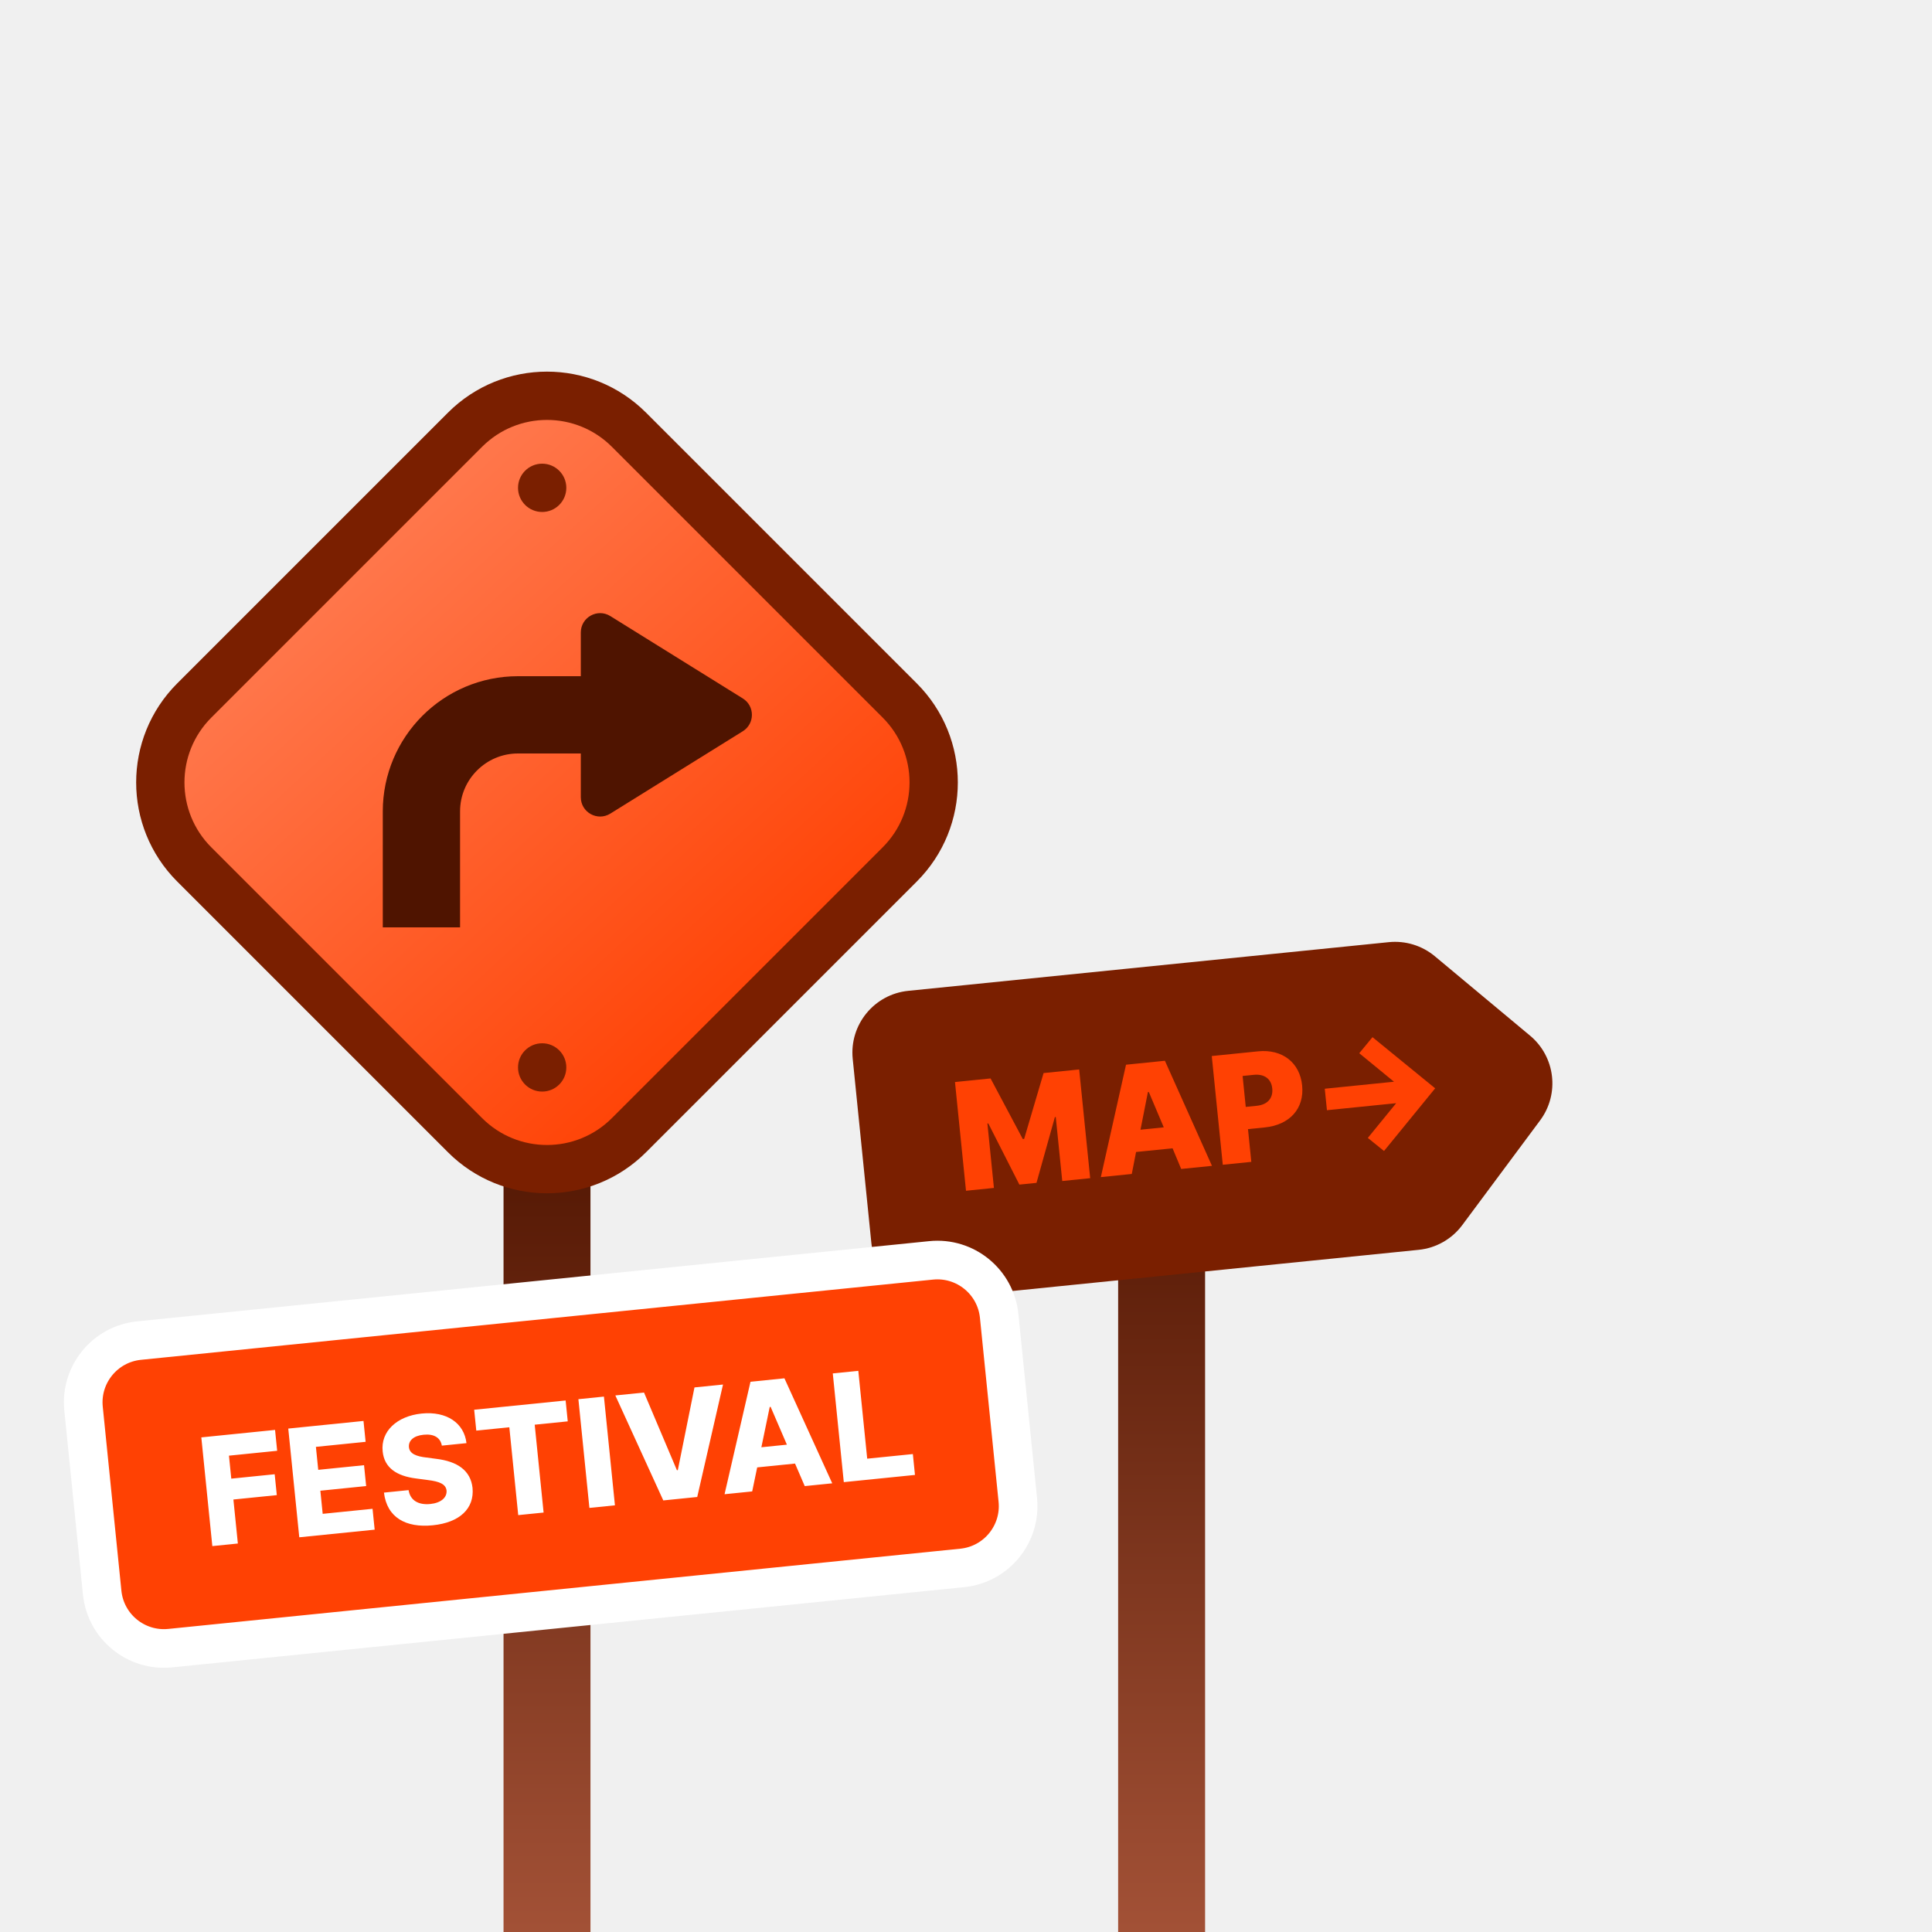
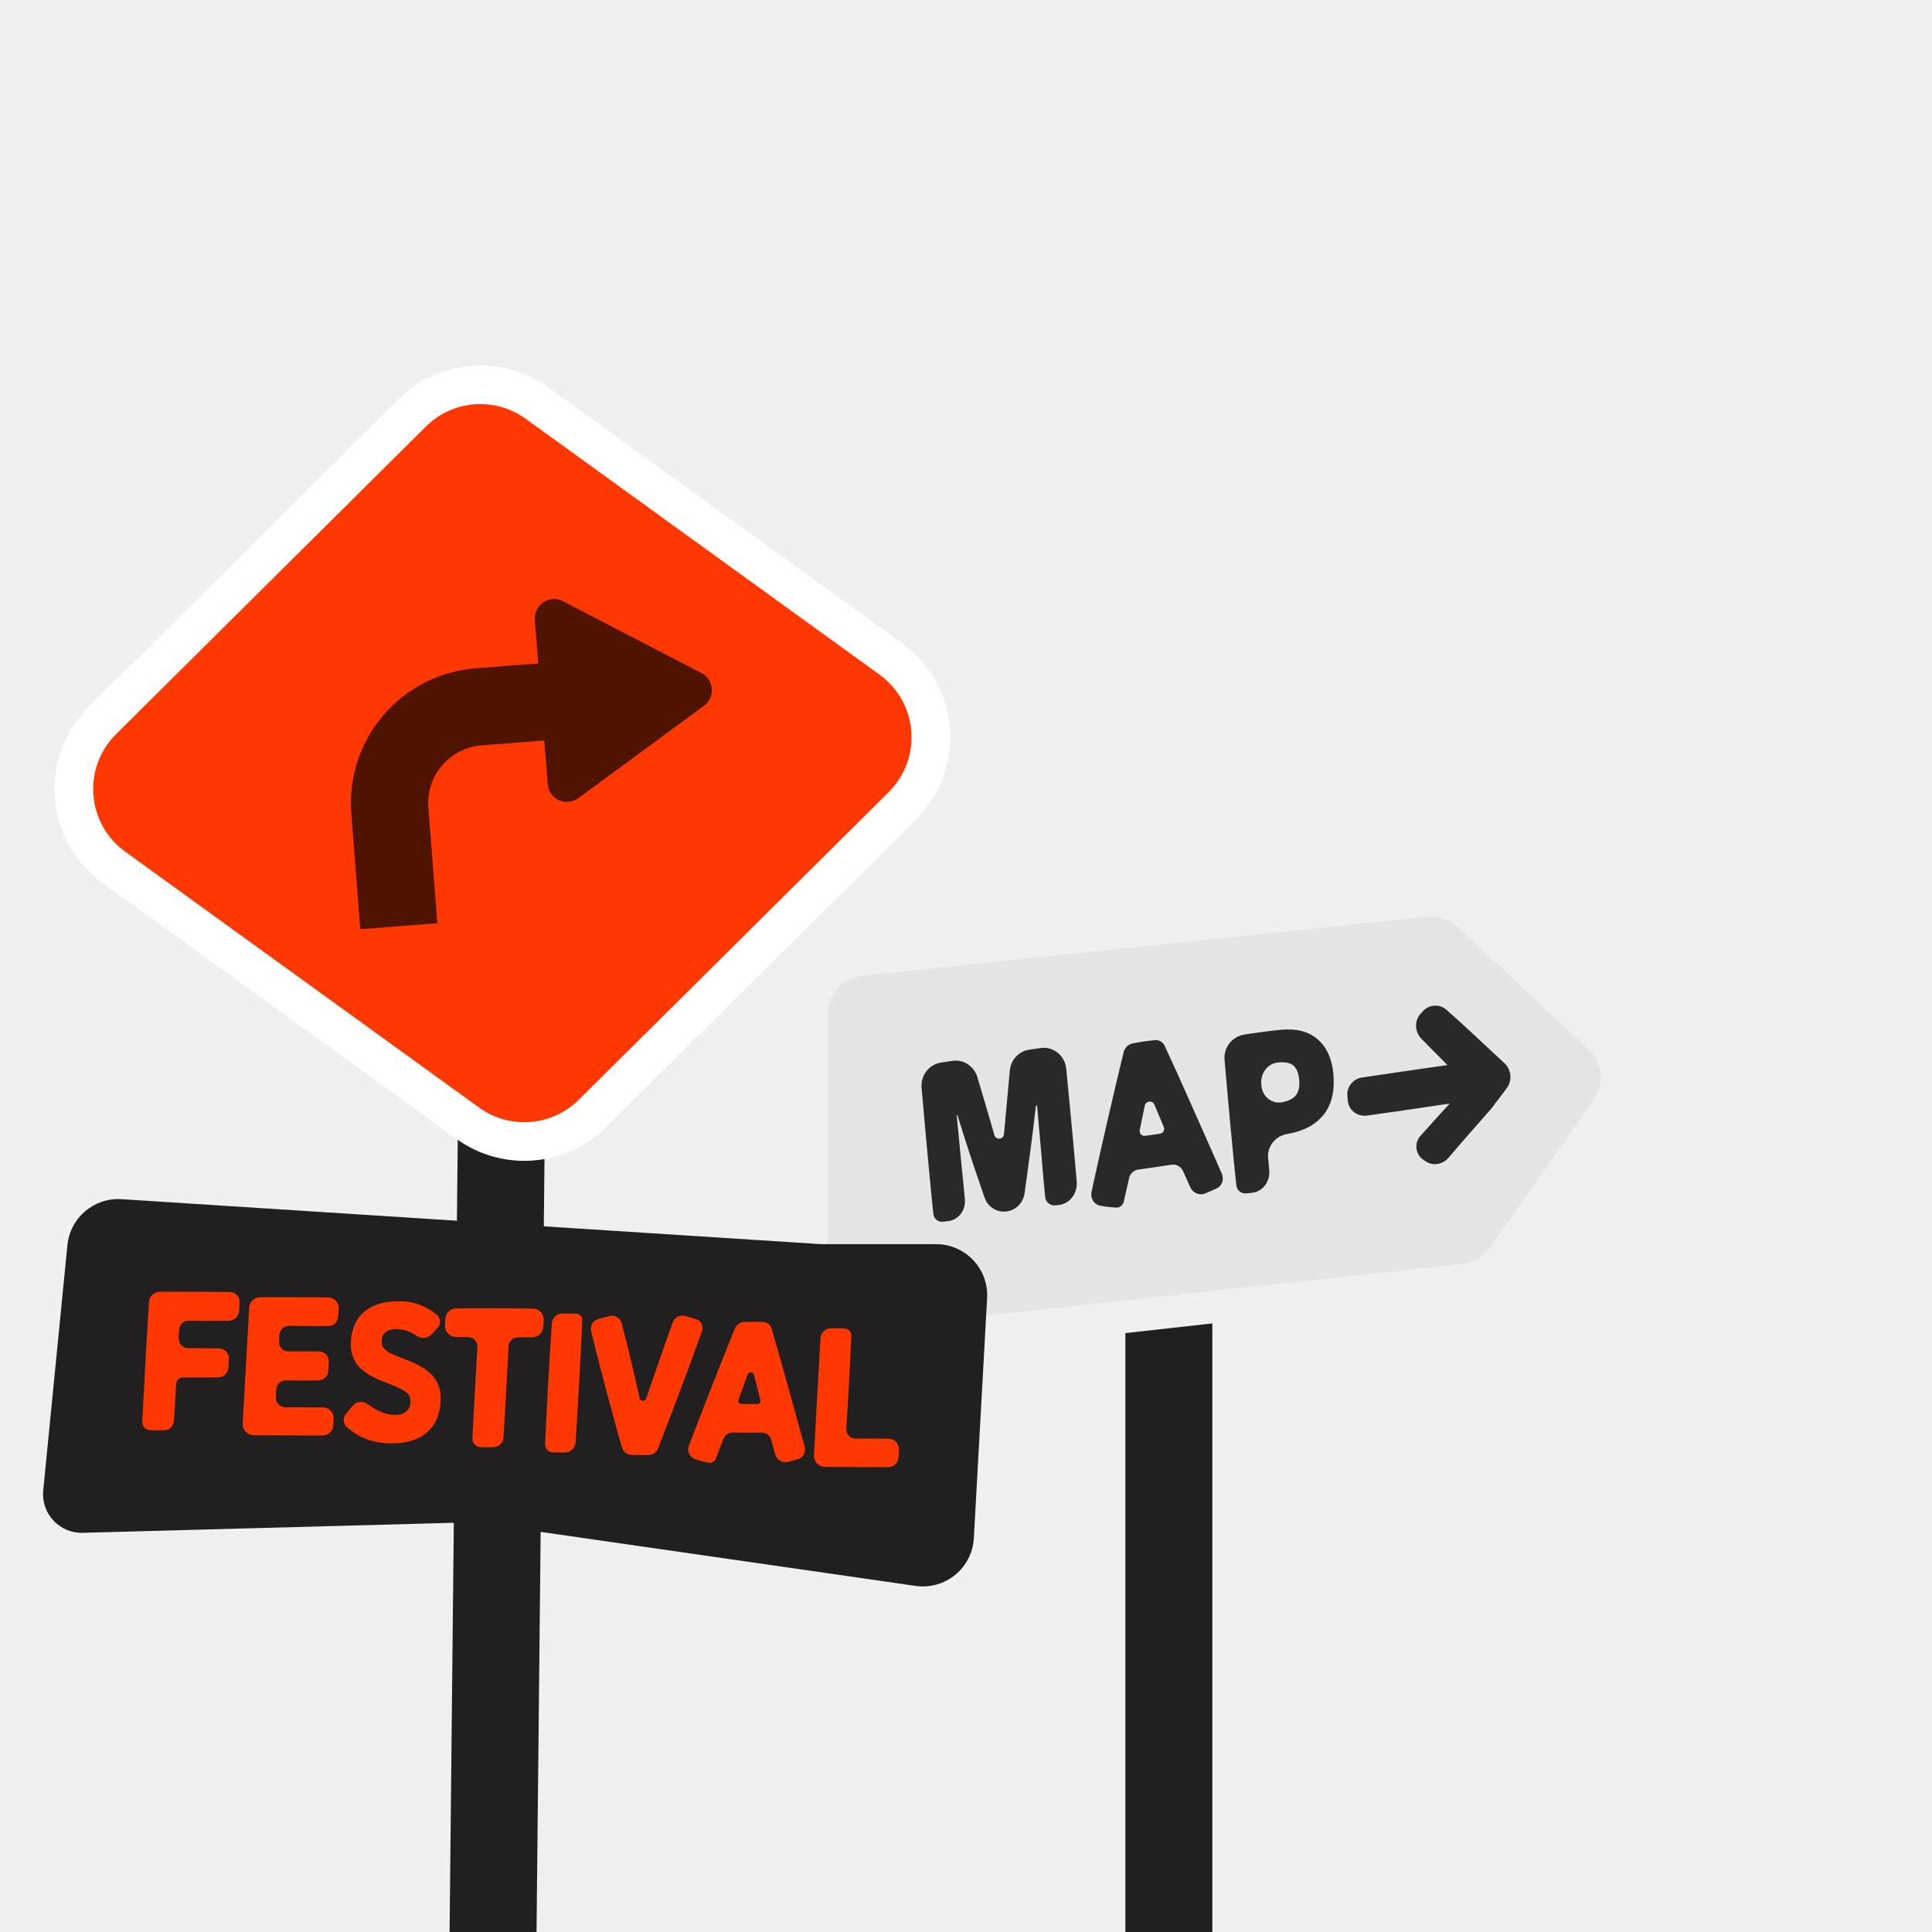
- <svg xmlns="http://www.w3.org/2000/svg" width="300" height="300" viewBox="0 0 300 300" fill="none">
-   <g clip-path="url(#clip0_2073_10204)">
-     <path d="M180.375 171L180.375 321" stroke="url(#paint0_linear_2073_10204)" stroke-width="13.5" />
-     <path d="M132.409 164.422C131.873 159.123 135.733 154.393 141.031 153.856L215.653 146.298C218.233 146.037 220.809 146.825 222.8 148.485L237.586 160.813C241.515 164.09 242.202 169.866 239.149 173.972L227.06 190.233C225.444 192.407 222.989 193.8 220.294 194.073L145.868 201.612C140.57 202.149 135.84 198.289 135.303 192.99L132.409 164.422Z" fill="#7A1F00" />
-     <path d="M148.289 168.018L153.815 167.459L158.82 176.869L159.03 176.848L162.046 166.625L167.573 166.065L169.283 182.947L164.946 183.387L163.939 173.453L163.8 173.467L160.946 183.674L158.288 183.943L153.463 174.444L153.323 174.458L154.336 184.461L149.999 184.901L148.289 168.018ZM175.742 182.293L170.938 182.78L174.848 165.328L180.887 164.716L188.194 181.032L183.414 181.516L182.076 178.307L176.409 178.88L175.742 182.293ZM177.095 175.419L180.709 175.053L178.387 169.563L178.247 169.578L177.095 175.419ZM189.873 180.862L188.163 163.98L195.345 163.252C199.122 162.869 201.835 164.998 202.194 168.542C202.56 172.156 200.247 174.676 196.4 175.065L193.788 175.33L194.303 180.413L189.873 180.862ZM193.439 171.879L195.164 171.704C196.843 171.534 197.705 170.504 197.554 169.012C197.405 167.543 196.357 166.73 194.678 166.9L192.952 167.075L193.439 171.879ZM214.91 178.726L212.396 176.696L216.797 171.303L206.047 172.392L205.709 169.057L216.459 167.969L211.064 163.544L213.12 161.051L222.852 168.994L214.91 178.726Z" fill="#FF4103" />
-     <path d="M84.938 171L84.938 321" stroke="url(#paint1_linear_2073_10204)" stroke-width="13.5" />
-     <rect x="12" y="209.139" width="142.906" height="48" rx="9.643" transform="rotate(-5.78379 12 209.139)" fill="#FF4103" stroke="white" stroke-width="6" />
-     <path d="M32.971 240.078L31.261 223.196L42.71 222.036L43.038 225.277L35.553 226.035L35.914 229.603L42.653 228.92L42.982 232.162L36.243 232.844L36.935 239.676L32.971 240.078ZM46.472 238.71L44.762 221.828L56.444 220.645L56.773 223.886L49.054 224.668L49.416 228.235L56.528 227.515L56.856 230.756L49.744 231.477L50.108 235.068L57.849 234.284L58.178 237.525L46.472 238.71ZM68.611 224.477C68.393 223.251 67.41 222.62 65.778 222.785C64.169 222.948 63.424 223.731 63.497 224.689C63.58 225.741 64.658 226.15 66.207 226.323L67.711 226.524C71.026 226.918 73.077 228.336 73.375 231.038C73.675 234.235 71.399 236.421 67.202 236.846C63.005 237.271 60.083 235.636 59.621 231.772L63.445 231.385C63.704 233.007 65.001 233.724 66.82 233.54C68.499 233.37 69.426 232.522 69.341 231.447C69.218 230.47 68.303 230.044 66.395 229.814L64.581 229.573C61.597 229.192 59.679 227.926 59.421 225.384C59.082 222.262 61.644 219.883 65.468 219.495C69.362 219.101 72.072 220.97 72.435 224.09L68.611 224.477ZM73.958 222.145L73.63 218.904L87.831 217.466L88.159 220.707L83.029 221.226L84.41 234.868L80.47 235.267L79.088 221.626L73.958 222.145ZM93.777 216.863L95.487 233.746L91.523 234.147L89.813 217.265L93.777 216.863ZM100.003 216.233L105.111 228.295L105.251 228.281L107.838 215.439L112.268 214.99L108.265 232.451L102.995 232.985L95.549 216.684L100.003 216.233ZM116.8 231.587L112.509 232.022L116.535 214.558L121.805 214.024L129.228 230.328L124.961 230.76L123.452 227.262L117.576 227.857L116.8 231.587ZM118.225 224.729L122.189 224.327L119.663 218.458L119.523 218.472L118.225 224.729ZM131.024 230.146L129.314 213.264L133.278 212.862L134.659 226.503L141.748 225.785L142.076 229.027L131.024 230.146Z" fill="white" />
-     <path d="M72.21 66.728C79.239 59.699 90.636 59.699 97.665 66.728L139.71 108.772C146.739 115.802 146.739 127.198 139.71 134.228L97.665 176.272C90.636 183.302 79.239 183.302 72.21 176.272L30.165 134.228C23.136 127.198 23.136 115.802 30.165 108.772L72.21 66.728Z" fill="url(#paint2_linear_2073_10204)" stroke="#7A1F00" stroke-width="7.5" />
-     <path d="M95.438 111H80.438C72.153 111 65.438 117.716 65.438 126V144" stroke="#4F1400" stroke-width="12" />
-     <path d="M115.34 108.452C117.228 109.626 117.228 112.374 115.34 113.548L94.772 126.336C92.773 127.579 90.188 126.142 90.188 123.789L90.188 98.211C90.188 95.858 92.773 94.421 94.772 95.664L115.34 108.452Z" fill="#4F1400" />
-     <circle cx="84.188" cy="75.75" r="3.75" fill="#7A1F00" />
-     <circle cx="84.188" cy="165.75" r="3.75" fill="#7A1F00" />
+ <svg xmlns="http://www.w3.org/2000/svg" width="100" height="100" viewBox="0 0 100 100" fill="none">
+   <g clip-path="url(#clip0_2290_11060)">
+     <path d="M62.75 68.5L62.75 102L58.25 102L58.25 69L62.75 68.5Z" fill="#211F20" />
+     <path d="M26 53.5L25.5 102" stroke="#211F20" stroke-width="4.5" stroke-linejoin="round" />
+     <path d="M42.836 52.49C42.836 51.466 43.61 50.607 44.629 50.501L73.872 47.446C74.448 47.386 75.022 47.578 75.446 47.974L82.231 54.318C82.96 54.999 83.075 56.113 82.502 56.929L77.121 64.585C76.79 65.056 76.272 65.362 75.7 65.424L45.051 68.74C43.869 68.868 42.836 67.941 42.836 66.751L42.836 52.49Z" fill="#E5E5E5" />
+     <path d="M73.768 52.432C74.036 52.144 74.48 52.125 74.773 52.383C75.712 53.206 77.049 54.479 77.765 55.139C78.071 55.42 78.118 55.908 77.863 56.241C77.656 56.51 77.4 56.849 77.097 57.256C77.081 57.277 76.975 57.399 76.825 57.57C76.67 57.745 76.461 57.983 76.231 58.245C75.77 58.771 75.225 59.397 74.861 59.828C74.623 60.111 74.207 60.199 73.884 59.991C73.849 59.968 73.812 59.945 73.775 59.921C73.42 59.687 73.355 59.21 73.637 58.891C74.137 58.322 74.976 57.401 75.444 56.908C73.282 57.231 71.711 57.46 70.734 57.594C70.343 57.647 69.963 57.386 69.915 56.979C69.91 56.941 69.907 56.904 69.903 56.869C69.898 56.809 69.893 56.742 69.889 56.671C69.87 56.295 70.146 55.979 70.509 55.923C71.38 55.788 72.942 55.561 75.195 55.241C75.201 55.24 75.204 55.238 75.206 55.236C75.209 55.233 75.213 55.227 75.214 55.218C75.218 55.198 75.21 55.184 75.2 55.177L75.192 55.173C75.172 55.158 75.141 55.13 75.11 55.1C75.076 55.067 75.032 55.024 74.981 54.974C74.878 54.872 74.743 54.737 74.595 54.588C74.299 54.289 73.946 53.931 73.676 53.657C73.39 53.367 73.361 52.88 73.641 52.57C73.683 52.524 73.725 52.478 73.768 52.432Z" fill="#292929" stroke="#292929" stroke-width="0.301" />
+     <path d="M66.308 53.351C67.108 53.277 67.731 53.441 68.179 53.843C68.632 54.237 68.894 54.818 68.965 55.585C69.046 56.464 68.879 57.16 68.464 57.675C68.049 58.189 67.424 58.515 66.591 58.651C65.976 58.767 65.531 59.315 65.588 59.937C65.609 60.173 65.628 60.383 65.645 60.567C65.694 61.12 65.349 61.623 64.797 61.69C64.701 61.702 64.6 61.712 64.494 61.722C64.265 61.743 64.068 61.576 64.043 61.347C63.967 60.669 63.858 59.568 63.717 58.045C63.59 56.666 63.495 55.599 63.432 54.846C63.382 54.235 63.808 53.693 64.414 53.599C65.17 53.481 65.802 53.398 66.308 53.351ZM66.368 57.105C66.731 57.032 66.984 56.899 67.125 56.708C67.272 56.509 67.329 56.239 67.298 55.898C67.263 55.524 67.156 55.263 66.977 55.114C66.805 54.965 66.528 54.908 66.148 54.943C65.57 54.997 65.179 55.543 65.234 56.121C65.237 56.155 65.241 56.19 65.244 56.225C65.298 56.792 65.807 57.202 66.368 57.105Z" fill="#292929" stroke="#292929" stroke-width="0.1" />
+     <path d="M62.355 61.73C62.079 61.84 61.776 61.698 61.653 61.428C61.509 61.11 61.384 60.832 61.279 60.594C61.167 60.342 60.901 60.194 60.628 60.236C60.043 60.327 59.472 60.41 58.915 60.486C58.66 60.521 58.451 60.712 58.395 60.963C58.332 61.24 58.239 61.65 58.115 62.195C58.077 62.35 57.939 62.462 57.779 62.455C57.598 62.446 57.405 62.428 57.202 62.398C57.118 62.386 57.038 62.373 56.962 62.359C56.658 62.303 56.48 62.001 56.546 61.699C56.711 60.933 56.962 59.808 57.301 58.323C57.683 56.661 57.985 55.38 58.207 54.478C58.259 54.266 58.422 54.098 58.637 54.055C58.748 54.033 58.87 54.011 59.002 53.989C59.289 53.943 59.55 53.909 59.786 53.887C59.98 53.869 60.155 53.978 60.237 54.153C60.609 54.945 61.125 56.087 61.785 57.58C62.398 58.955 62.868 60.016 63.194 60.764C63.309 61.029 63.218 61.339 62.959 61.465C62.87 61.508 62.775 61.551 62.672 61.594C62.563 61.644 62.457 61.689 62.355 61.73ZM58.944 58.477C58.9 58.683 59.075 58.87 59.283 58.84C59.554 58.8 59.809 58.764 60.047 58.731C60.244 58.703 60.361 58.496 60.283 58.313C60.103 57.888 59.941 57.503 59.798 57.157C59.683 56.877 59.265 56.918 59.205 57.215C59.126 57.612 59.039 58.033 58.944 58.477Z" fill="#292929" stroke="#292929" stroke-width="0.1" />
+     <path d="M48.785 63.187C48.566 63.207 48.381 63.037 48.358 62.819C48.276 62.029 48.19 61.161 48.103 60.215C47.967 58.748 47.85 57.443 47.751 56.299C47.699 55.688 48.115 55.14 48.721 55.046C48.81 55.032 48.903 55.019 48.999 55.004C49.108 54.988 49.211 54.973 49.309 54.959C49.875 54.879 50.394 55.24 50.548 55.791C50.554 55.811 50.56 55.831 50.565 55.851C50.68 56.237 50.8 56.639 50.925 57.057L51.423 58.768C51.516 59.088 51.984 59.043 52.015 58.711C52.077 58.034 52.154 57.2 52.245 56.211L52.316 55.422C52.364 54.893 52.754 54.459 53.279 54.381C53.409 54.362 53.548 54.342 53.697 54.321C53.753 54.313 53.808 54.305 53.861 54.297C54.505 54.203 55.074 54.673 55.138 55.321C55.248 56.44 55.37 57.711 55.501 59.133C55.567 59.847 55.627 60.52 55.68 61.154C55.728 61.725 55.363 62.255 54.794 62.321C54.733 62.328 54.671 62.335 54.608 62.341C54.371 62.362 54.17 62.183 54.146 61.947C54.134 61.823 54.12 61.675 54.104 61.505C54.041 60.823 53.993 60.272 53.961 59.851L53.729 57.244C53.721 57.149 53.578 57.148 53.567 57.243C53.483 57.998 53.376 58.864 53.245 59.838C53.138 60.635 53.05 61.275 52.982 61.757C52.916 62.219 52.569 62.589 52.107 62.651C51.621 62.729 51.167 62.43 51.006 61.965C50.857 61.536 50.665 60.974 50.429 60.277C50.109 59.313 49.836 58.461 49.609 57.721C49.584 57.642 49.464 57.665 49.471 57.748L49.724 60.373C49.771 60.805 49.827 61.371 49.891 62.073C49.94 62.598 49.608 63.082 49.085 63.153C48.987 63.166 48.886 63.178 48.785 63.187Z" fill="#292929" stroke="#292929" stroke-width="0.1" />
+     <path d="M21.341 21.367C23.078 19.642 25.81 19.429 27.794 20.864L46.109 34.109C48.609 35.917 48.891 39.535 46.702 41.709L30.662 57.633C28.924 59.358 26.193 59.571 24.209 58.136L5.894 44.892C3.394 43.084 3.112 39.465 5.301 37.292L21.341 21.367Z" fill="#FF3700" stroke="white" stroke-width="2" />
+     <path d="M29.759 36.197L24.774 36.586C22.021 36.8 19.963 39.206 20.178 41.959L20.644 47.941" stroke="#4F1400" stroke-width="4" />
+     <path d="M36.308 34.836C36.966 35.177 37.037 36.09 36.44 36.529L29.936 41.312C29.304 41.777 28.408 41.367 28.347 40.585L27.684 32.085C27.623 31.303 28.445 30.758 29.141 31.119L36.308 34.836Z" fill="#4F1400" />
+     <path d="M3.489 64.45C3.628 63.031 4.868 61.978 6.291 62.069L42.517 64.398L48.452 64.398C49.97 64.398 51.177 65.673 51.093 67.189L50.406 79.614C50.32 81.164 48.924 82.308 47.388 82.086L24.74 78.823C24.591 78.802 24.441 78.793 24.291 78.797L4.282 79.338C3.079 79.371 2.12 78.341 2.238 77.143L3.489 64.45Z" fill="#211F20" />
+     <path d="M42.34 72.355L42.517 69.275C42.532 69.022 42.724 68.815 42.977 68.806C43.019 68.804 43.063 68.803 43.109 68.802C43.341 68.797 43.546 68.8 43.725 68.81C43.899 68.819 44.022 68.974 44.015 69.148C43.987 69.811 43.949 70.581 43.9 71.46C43.844 72.485 43.795 73.311 43.754 73.938C43.733 74.251 43.987 74.515 44.301 74.511C44.56 74.508 44.846 74.507 45.156 74.508C45.474 74.51 45.753 74.512 45.992 74.517C46.27 74.522 46.492 74.744 46.481 75.021C46.479 75.084 46.476 75.148 46.472 75.215C46.468 75.296 46.463 75.373 46.457 75.445C46.438 75.698 46.226 75.886 45.972 75.888C45.581 75.891 45.014 75.889 44.273 75.884C43.599 75.882 43.072 75.879 42.691 75.874C42.396 75.87 42.167 75.621 42.183 75.326L42.34 72.355Z" fill="#FF3700" stroke="#FF3700" stroke-width="0.1" />
+     <path d="M40.747 75.624C40.493 75.683 40.248 75.521 40.176 75.27C40.092 74.976 40.02 74.718 39.959 74.498C39.895 74.264 39.682 74.102 39.439 74.103C38.92 74.106 38.413 74.105 37.919 74.099C37.693 74.097 37.488 74.236 37.406 74.447C37.316 74.679 37.182 75.023 37.005 75.48C36.951 75.61 36.817 75.689 36.679 75.662C36.523 75.632 36.358 75.591 36.185 75.539C36.114 75.518 36.046 75.496 35.982 75.474C35.725 75.386 35.609 75.101 35.705 74.847C35.947 74.203 36.311 73.258 36.797 72.012C37.343 70.618 37.771 69.544 38.08 68.79C38.152 68.612 38.316 68.487 38.508 68.478C38.607 68.473 38.716 68.469 38.834 68.468C39.089 68.465 39.32 68.469 39.528 68.48C39.698 68.49 39.836 68.607 39.885 68.77C40.106 69.505 40.406 70.564 40.787 71.946C41.142 73.219 41.413 74.201 41.6 74.893C41.666 75.138 41.547 75.395 41.305 75.471C41.223 75.497 41.134 75.522 41.04 75.547C40.939 75.576 40.841 75.601 40.747 75.624ZM38.177 72.43C38.125 72.569 38.227 72.716 38.375 72.717C38.671 72.718 38.946 72.719 39.198 72.722C39.338 72.723 39.441 72.591 39.406 72.456C39.277 71.961 39.166 71.523 39.072 71.143C39.021 70.936 38.727 70.922 38.656 71.122C38.511 71.528 38.352 71.964 38.177 72.43Z" fill="#FF3700" stroke="#FF3700" stroke-width="0.1" />
+     <path d="M32.664 75.251C32.463 75.24 32.298 75.101 32.242 74.908C32.013 74.131 31.721 73.069 31.365 71.722C31.038 70.482 30.8 69.541 30.649 68.9C30.592 68.656 30.718 68.408 30.956 68.334C31.052 68.304 31.157 68.273 31.271 68.243C31.369 68.215 31.462 68.19 31.549 68.167C31.809 68.1 32.065 68.262 32.134 68.522C32.387 69.472 32.696 70.758 33.061 72.379C33.11 72.598 33.416 72.616 33.49 72.404C33.614 72.052 33.855 71.353 34.214 70.308C34.487 69.524 34.706 68.909 34.869 68.465C34.953 68.236 35.185 68.099 35.421 68.158C35.52 68.183 35.631 68.213 35.752 68.247C35.854 68.276 35.946 68.304 36.027 68.331C36.266 68.408 36.366 68.663 36.283 68.899C35.985 69.743 35.593 70.811 35.105 72.103C34.621 73.385 34.257 74.333 34.015 74.947C33.943 75.129 33.777 75.255 33.582 75.26C33.506 75.262 33.423 75.263 33.332 75.262C33.095 75.266 32.872 75.263 32.664 75.251Z" fill="#FF3700" stroke="#FF3700" stroke-width="0.1" />
+     <path d="M28.6 75.121C28.404 75.11 28.259 74.943 28.267 74.746C28.294 74.022 28.344 72.997 28.417 71.671C28.489 70.367 28.554 69.312 28.611 68.505C28.628 68.252 28.824 68.05 29.077 68.042C29.111 68.041 29.146 68.04 29.183 68.04C29.414 68.035 29.631 68.038 29.833 68.049C29.987 68.058 30.096 68.188 30.089 68.342C30.043 69.353 29.988 70.447 29.922 71.624C29.861 72.738 29.801 73.747 29.742 74.652C29.726 74.909 29.527 75.118 29.27 75.127C29.053 75.135 28.829 75.133 28.6 75.121Z" fill="#FF3700" stroke="#FF3700" stroke-width="0.1" />
+     <path d="M27.591 67.784C27.873 67.789 28.1 68.018 28.09 68.3C28.088 68.351 28.086 68.4 28.084 68.448C28.079 68.524 28.073 68.609 28.065 68.702C28.043 68.964 27.824 69.162 27.562 69.165C27.355 69.168 27.11 69.169 26.828 69.169L26.799 69.169C26.518 69.172 26.288 69.394 26.274 69.675C26.248 70.21 26.205 71.008 26.147 72.067C26.085 73.19 26.039 73.971 26.01 74.412C25.994 74.652 25.81 74.841 25.569 74.854C25.333 74.867 25.098 74.867 24.864 74.854C24.648 74.842 24.494 74.659 24.503 74.443C24.522 74.017 24.562 73.238 24.625 72.105C24.682 71.06 24.728 70.267 24.76 69.726C24.779 69.423 24.541 69.166 24.238 69.161L23.598 69.152C23.306 69.147 23.071 68.906 23.082 68.614C23.084 68.55 23.087 68.493 23.09 68.441C23.093 68.381 23.098 68.316 23.102 68.248C23.122 67.983 23.343 67.779 23.61 67.775C24.179 67.766 24.869 67.763 25.681 67.768C26.448 67.768 27.085 67.773 27.591 67.784Z" fill="#FF3700" stroke="#FF3700" stroke-width="0.1" />
+     <path d="M20.235 74.658C19.702 74.652 19.23 74.556 18.817 74.371C18.521 74.239 18.246 74.059 17.991 73.834C17.81 73.673 17.791 73.403 17.941 73.213C18.004 73.133 18.073 73.049 18.148 72.962C18.21 72.888 18.27 72.82 18.328 72.757C18.505 72.565 18.796 72.575 19.007 72.728C19.171 72.848 19.338 72.951 19.508 73.037C19.806 73.187 20.091 73.269 20.363 73.284C20.628 73.299 20.845 73.247 21.014 73.129C21.189 73.005 21.282 72.831 21.295 72.606C21.304 72.439 21.279 72.304 21.221 72.202C21.169 72.101 21.047 71.999 20.856 71.895C20.671 71.787 20.377 71.658 19.974 71.508C19.344 71.282 18.884 71.008 18.595 70.685C18.312 70.357 18.185 69.944 18.212 69.448C18.249 68.784 18.474 68.278 18.887 67.93C19.306 67.577 19.894 67.401 20.653 67.403L20.835 67.404C21.233 67.426 21.607 67.522 21.957 67.692C22.184 67.8 22.39 67.931 22.574 68.085C22.758 68.239 22.777 68.509 22.621 68.692C22.564 68.758 22.503 68.824 22.438 68.891C22.38 68.952 22.322 69.011 22.263 69.068C22.076 69.249 21.788 69.232 21.573 69.086C21.467 69.015 21.364 68.957 21.264 68.913C21.061 68.815 20.833 68.759 20.579 68.745C20.319 68.73 20.111 68.78 19.954 68.893C19.803 69 19.722 69.161 19.71 69.374C19.701 69.53 19.729 69.662 19.792 69.77C19.862 69.872 19.984 69.971 20.158 70.068C20.332 70.164 20.59 70.274 20.93 70.397C21.617 70.649 22.099 70.939 22.376 71.267C22.659 71.59 22.787 72.011 22.758 72.53C22.72 73.217 22.488 73.743 22.063 74.108C21.643 74.478 21.034 74.662 20.235 74.658Z" fill="#FF3700" stroke="#FF3700" stroke-width="0.1" />
+     <path d="M16.717 72.897C16.999 72.9 17.229 73.127 17.218 73.409C17.216 73.463 17.214 73.518 17.21 73.573C17.206 73.646 17.201 73.719 17.196 73.793C17.175 74.054 16.953 74.249 16.691 74.25C16.312 74.251 15.775 74.249 15.08 74.245C14.318 74.246 13.667 74.243 13.128 74.237C12.829 74.234 12.593 73.98 12.61 73.681C12.745 71.237 12.858 69.238 12.948 67.686C12.964 67.414 13.184 67.2 13.456 67.196C13.88 67.191 14.484 67.191 15.27 67.195C16.021 67.195 16.595 67.199 16.993 67.206C17.27 67.211 17.489 67.435 17.48 67.712C17.478 67.777 17.475 67.842 17.471 67.907C17.467 67.991 17.461 68.076 17.453 68.16C17.433 68.403 17.238 68.582 16.995 68.585C16.782 68.588 16.491 68.588 16.122 68.588C15.674 68.584 15.291 68.58 14.974 68.575C14.676 68.57 14.424 68.81 14.408 69.108C14.406 69.157 14.403 69.21 14.4 69.266L14.392 69.443C14.379 69.747 14.624 69.999 14.927 69.997C15.266 69.995 15.615 69.994 15.975 69.996C16.185 69.996 16.363 69.998 16.509 70C16.774 70.004 16.978 70.215 16.97 70.48C16.968 70.557 16.965 70.633 16.96 70.71C16.956 70.795 16.95 70.88 16.943 70.965C16.922 71.211 16.723 71.395 16.476 71.399C16.312 71.401 16.105 71.403 15.854 71.405C15.475 71.406 15.12 71.406 14.789 71.403C14.506 71.4 14.269 71.619 14.251 71.902L14.226 72.312C14.207 72.624 14.461 72.888 14.773 72.888C14.992 72.888 15.264 72.89 15.589 72.893C16.038 72.893 16.414 72.895 16.717 72.897Z" fill="#FF3700" stroke="#FF3700" stroke-width="0.1" />
+     <path d="M12.321 67.864C12.297 68.123 12.075 68.315 11.814 68.316C11.487 68.317 11.079 68.317 10.591 68.317C10.264 68.314 9.993 68.311 9.779 68.308C9.482 68.303 9.23 68.539 9.218 68.836C9.212 68.977 9.206 69.121 9.199 69.269C9.184 69.575 9.431 69.832 9.738 69.831C10.06 69.83 10.4 69.832 10.759 69.837C10.987 69.839 11.179 69.841 11.335 69.843C11.601 69.848 11.806 70.06 11.798 70.326C11.795 70.402 11.792 70.478 11.788 70.554C11.783 70.635 11.778 70.717 11.771 70.8C11.749 71.054 11.539 71.242 11.284 71.244C10.913 71.247 10.312 71.249 9.482 71.252C9.263 71.24 9.082 71.418 9.07 71.638C9.028 72.381 8.99 73.011 8.955 73.527C8.938 73.77 8.757 73.97 8.514 73.981C8.297 73.99 8.043 73.987 7.751 73.971C7.55 73.959 7.404 73.789 7.413 73.587C7.44 73.036 7.489 72.121 7.559 70.842C7.648 69.231 7.715 68.081 7.761 67.393C7.778 67.124 7.998 66.914 8.268 66.911C8.699 66.906 9.309 66.905 10.096 66.909C10.878 66.912 11.476 66.918 11.888 66.925C12.15 66.93 12.361 67.13 12.352 67.392C12.35 67.441 12.348 67.492 12.345 67.545C12.339 67.652 12.331 67.758 12.321 67.864Z" fill="#FF3700" stroke="#FF3700" stroke-width="0.1" />
  </g>
  <defs>
-     <linearGradient id="paint0_linear_2073_10204" x1="180.875" y1="171" x2="180.875" y2="321" gradientUnits="userSpaceOnUse">
-       <stop stop-color="#4F1400" />
-       <stop offset="1" stop-color="#B05B3F" />
-     </linearGradient>
-     <linearGradient id="paint1_linear_2073_10204" x1="85.438" y1="171" x2="85.438" y2="321" gradientUnits="userSpaceOnUse">
-       <stop stop-color="#4F1400" />
-       <stop offset="1" stop-color="#B05B3F" />
-     </linearGradient>
-     <linearGradient id="paint2_linear_2073_10204" x1="119.997" y1="160.5" x2="52.497" y2="87" gradientUnits="userSpaceOnUse">
-       <stop stop-color="#FF4103" />
-       <stop offset="1" stop-color="#FF784D" />
-     </linearGradient>
-     <clipPath id="clip0_2073_10204">
-       <rect width="300" height="300" fill="white" />
+     <clipPath id="clip0_2290_11060">
+       <rect width="100" height="100" fill="white" />
    </clipPath>
  </defs>
</svg>
